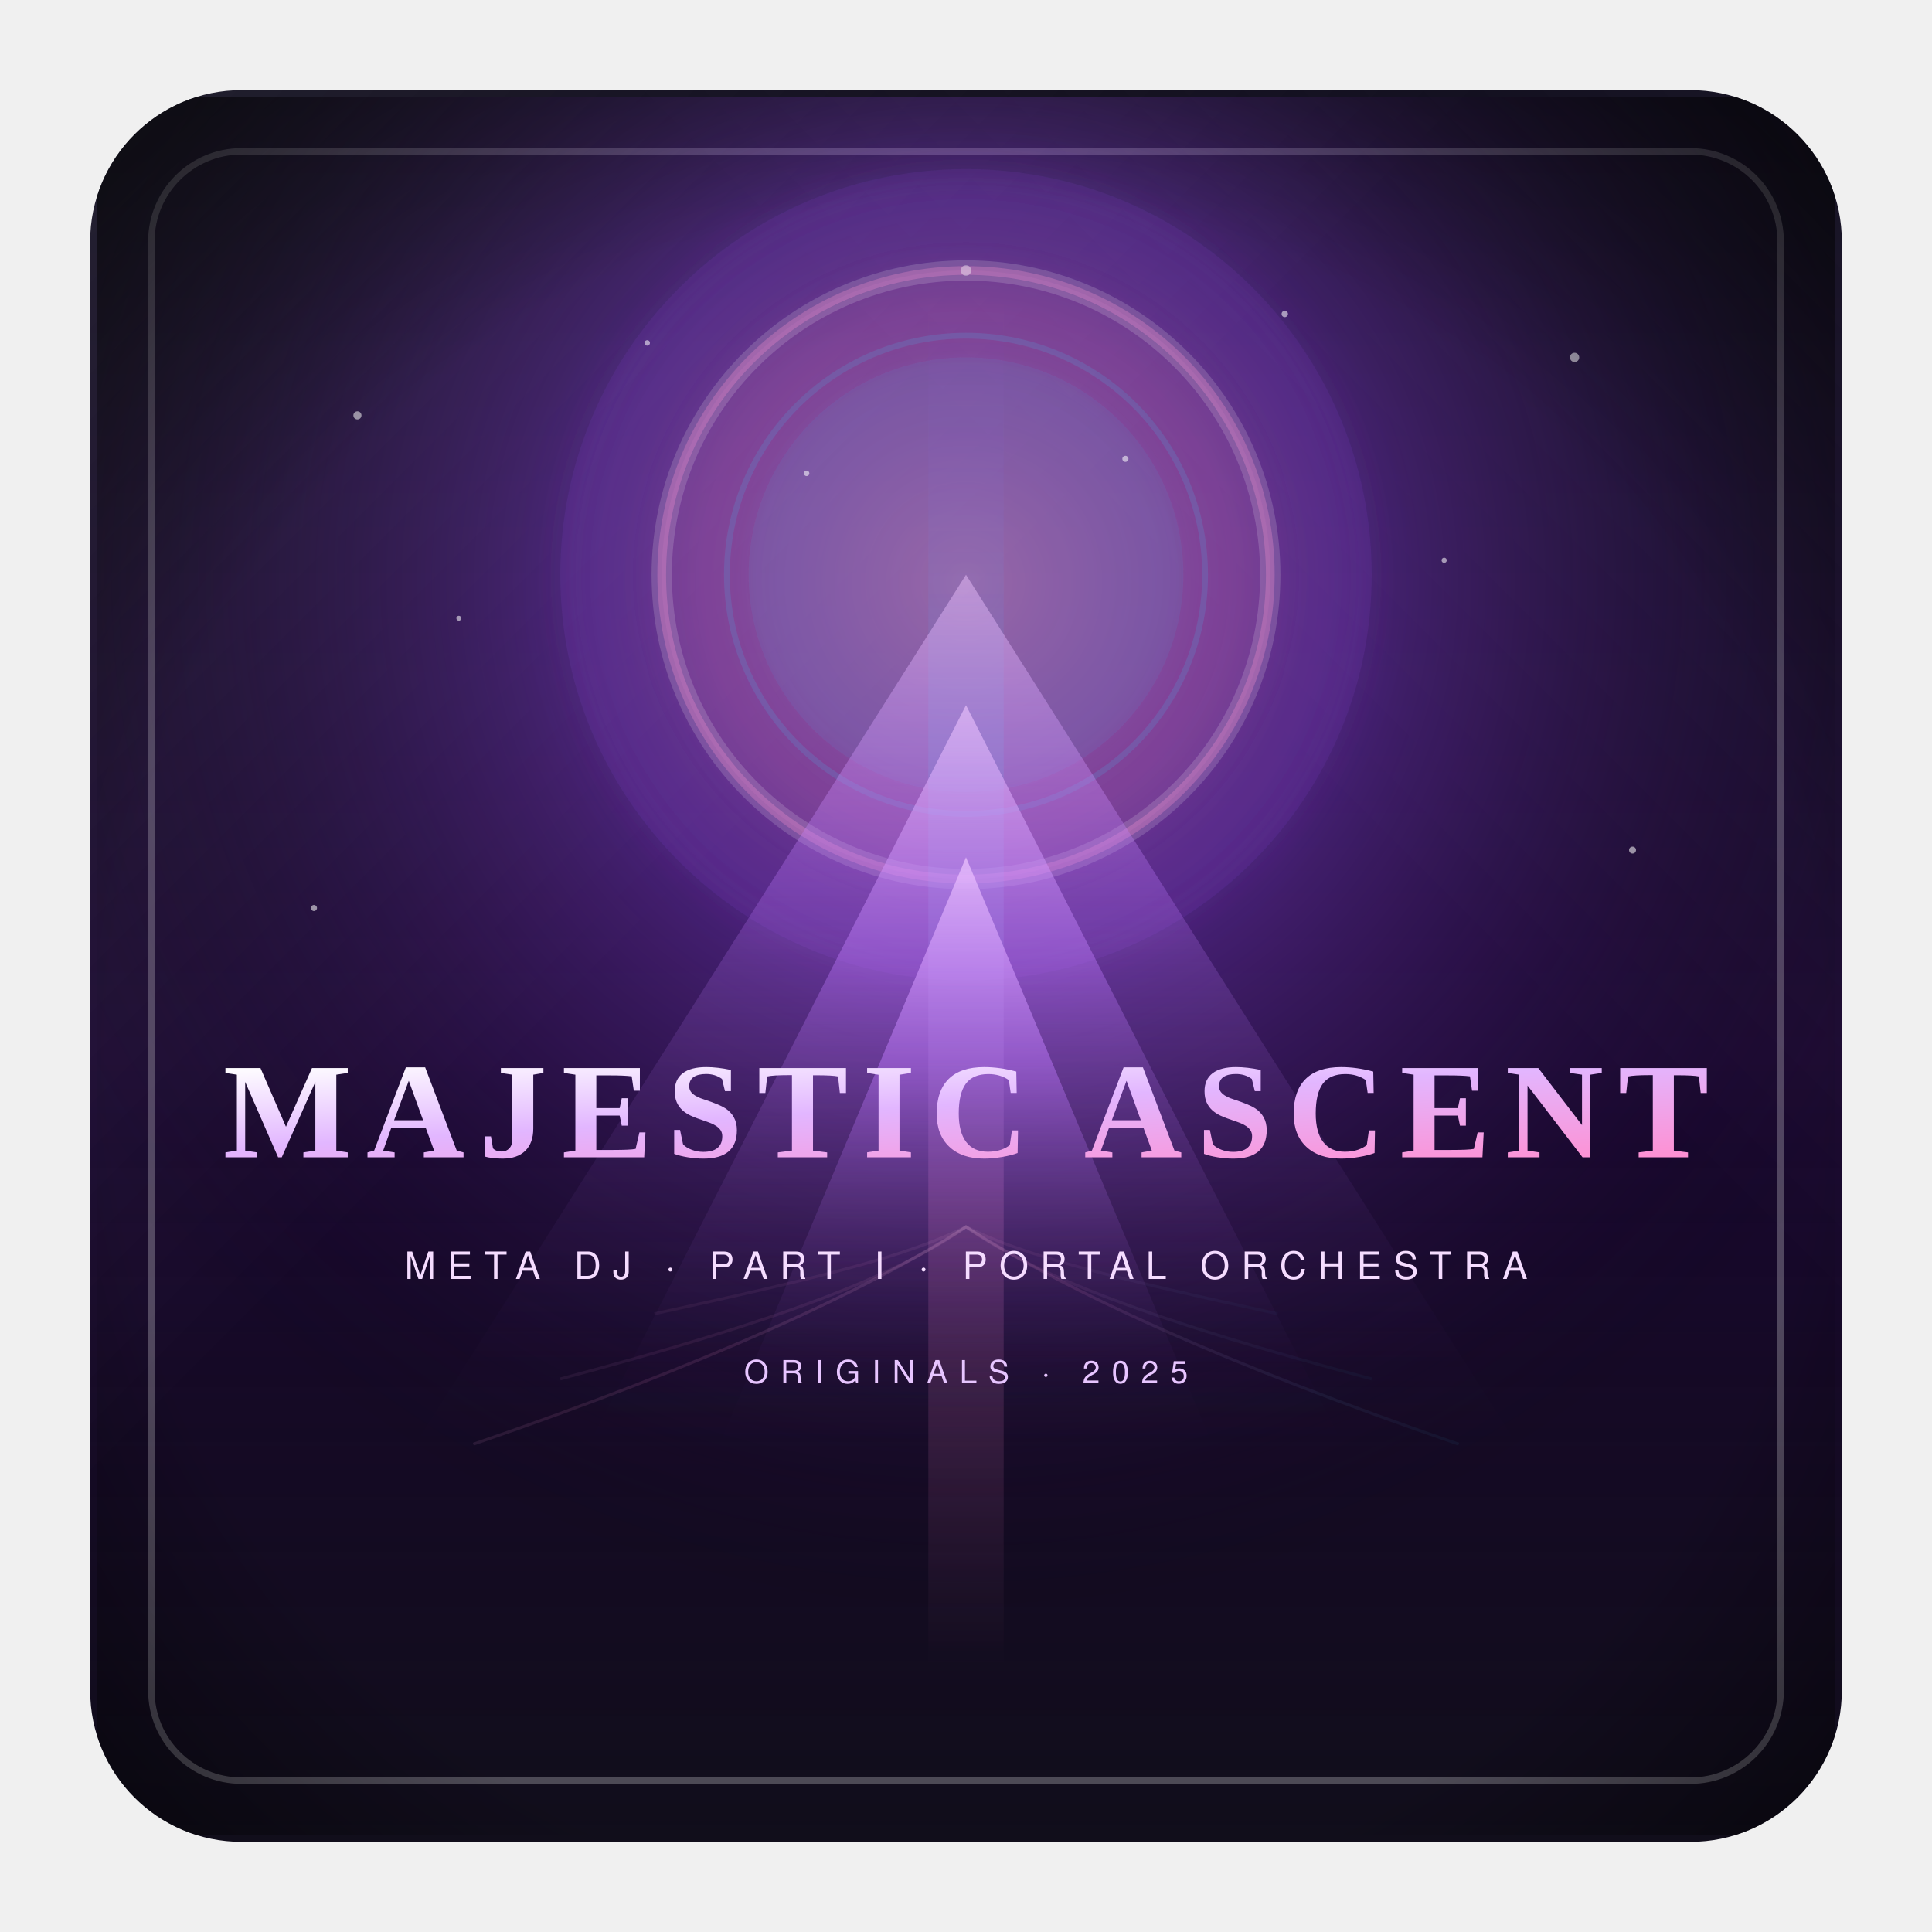
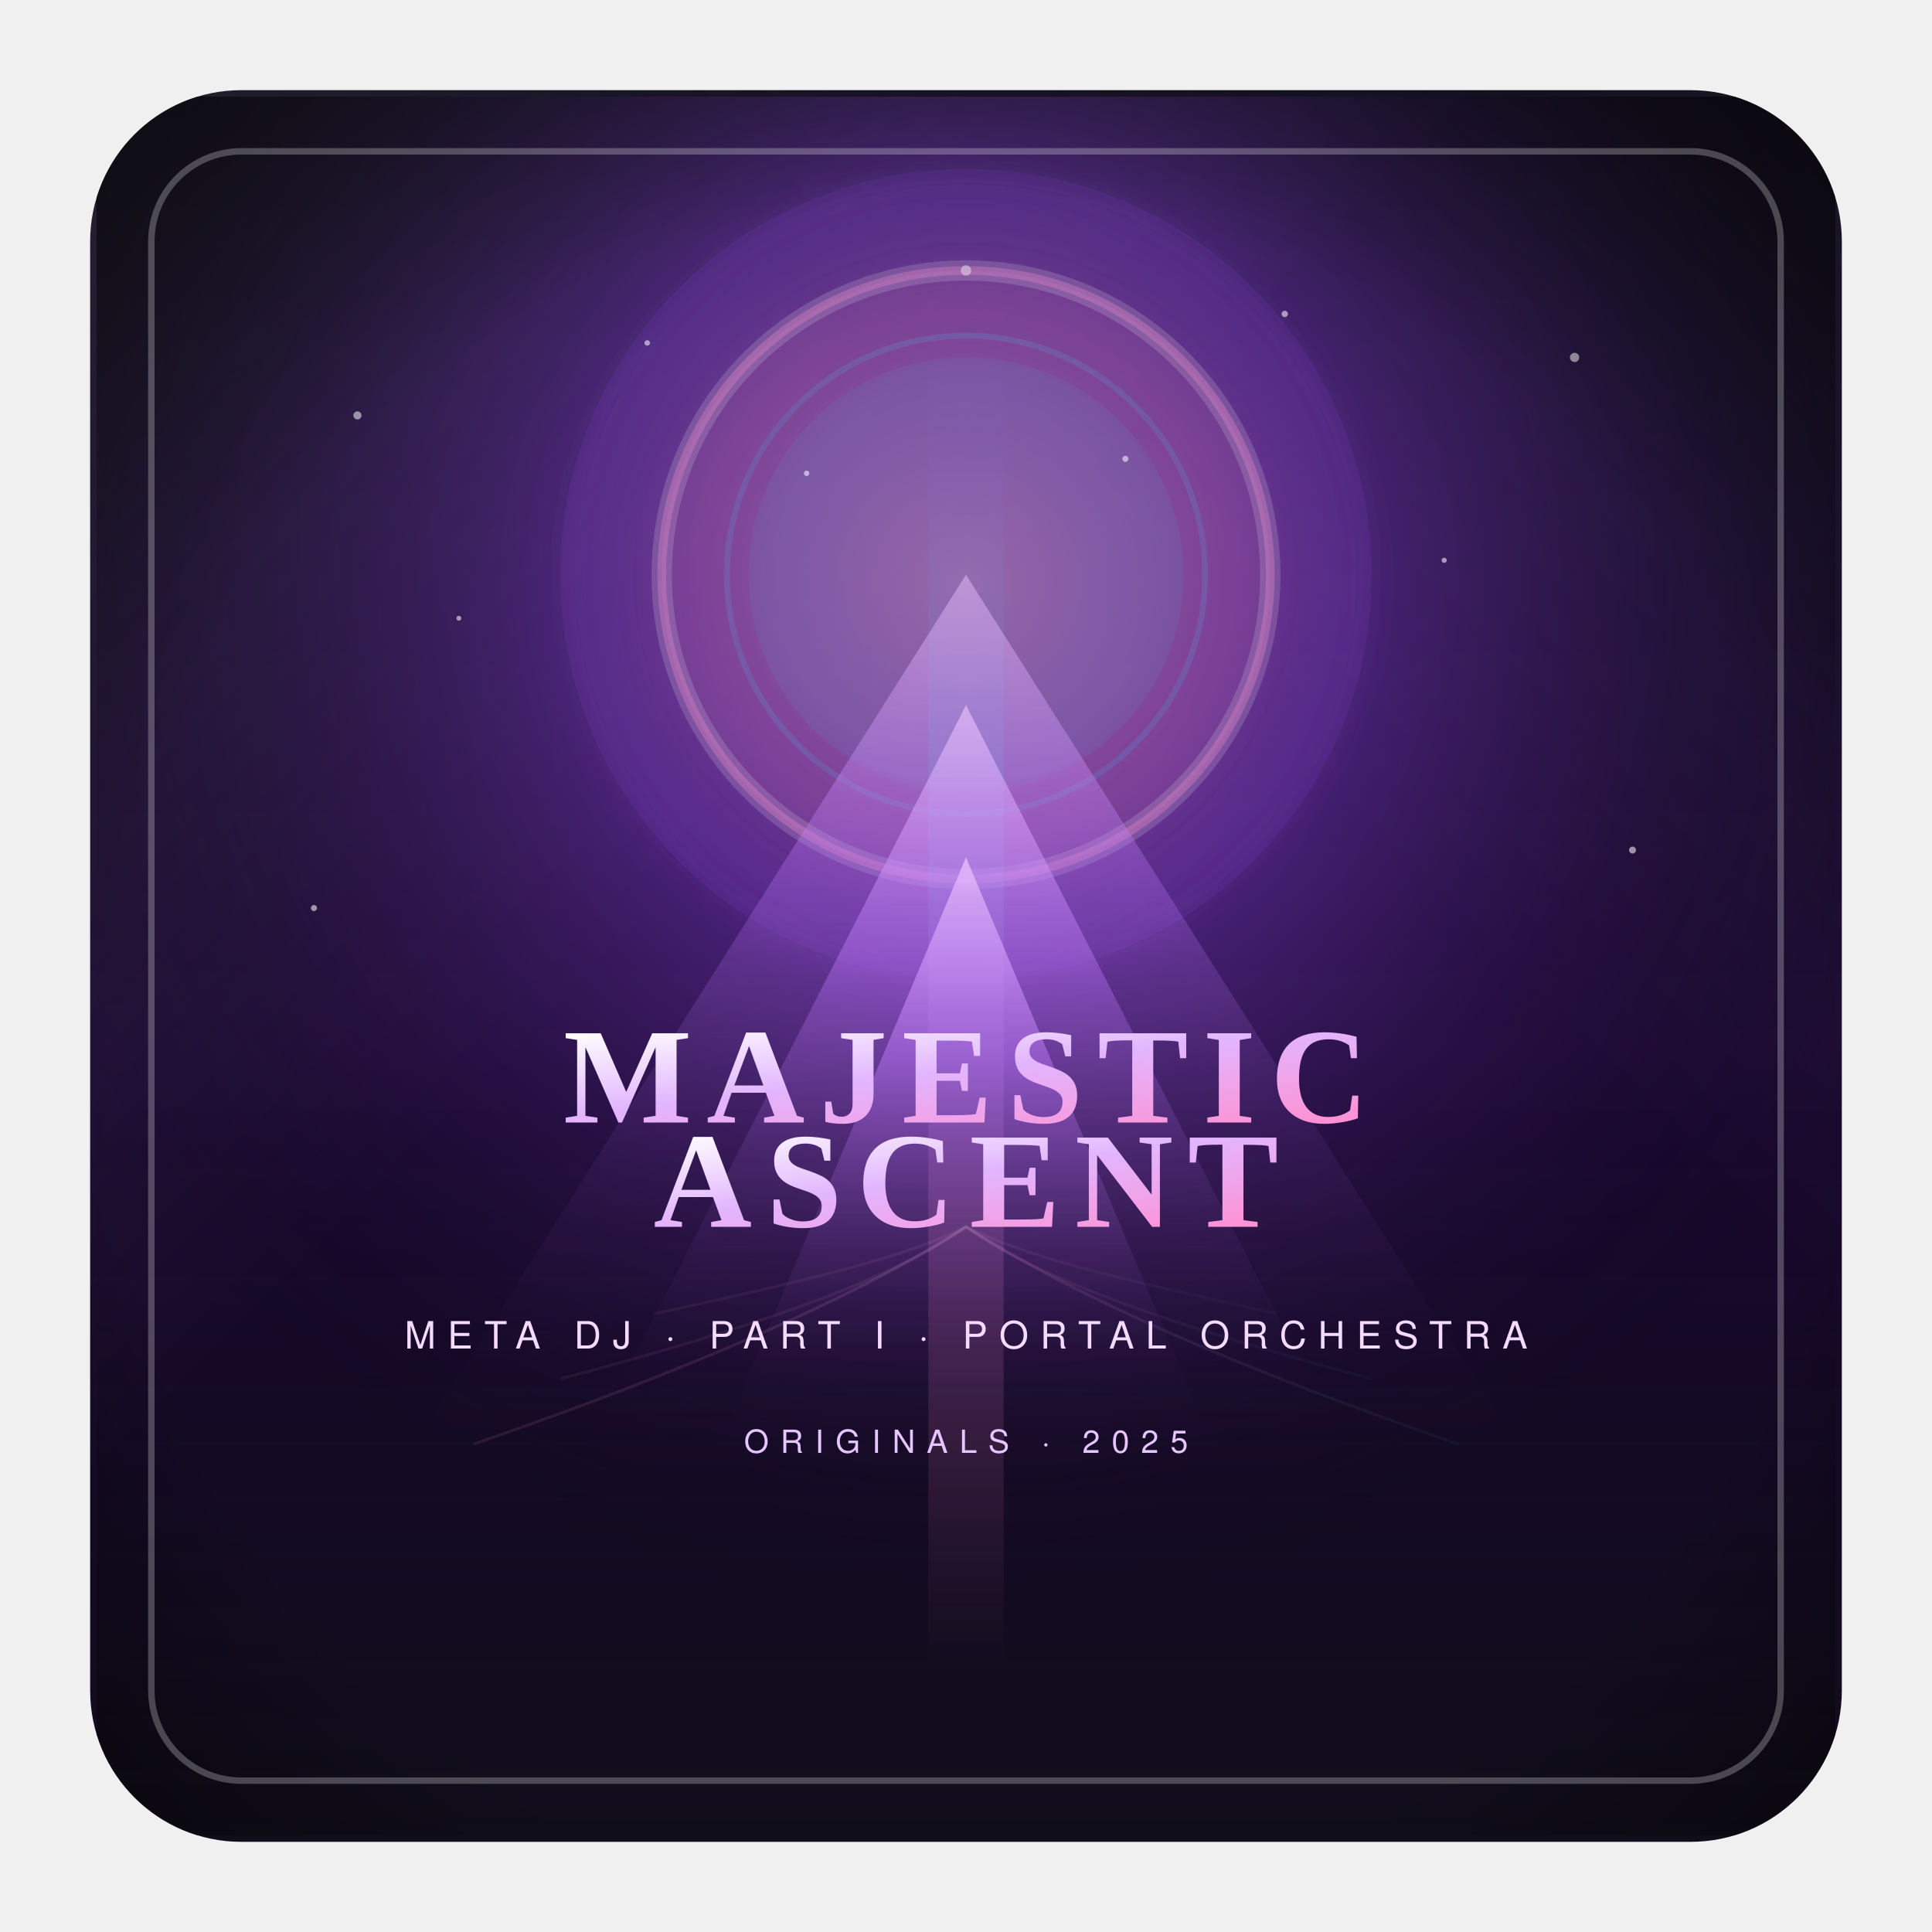
<svg xmlns="http://www.w3.org/2000/svg" viewBox="0 0 1200 1200">
  <defs>
    <linearGradient id="bg" x1="0" y1="0" x2="0" y2="1">
      <stop offset="0%" stop-color="#050213" />
      <stop offset="55%" stop-color="#1a0830" />
      <stop offset="100%" stop-color="#04010f" />
    </linearGradient>
    <radialGradient id="aurora" cx="50%" cy="28%" r="60%">
      <stop offset="0%" stop-color="#ff8fd1" stop-opacity="0.55" />
      <stop offset="38%" stop-color="#a250ff" stop-opacity="0.35" />
      <stop offset="100%" stop-color="#000000" stop-opacity="0" />
    </radialGradient>
    <linearGradient id="beam" x1="0" y1="1" x2="0" y2="0">
      <stop offset="0%" stop-color="#ff8fd1" stop-opacity="0" />
      <stop offset="35%" stop-color="#ff8fd1" stop-opacity="0.35" />
      <stop offset="65%" stop-color="#38d4ff" stop-opacity="0.18" />
      <stop offset="100%" stop-color="#a250ff" stop-opacity="0" />
    </linearGradient>
    <linearGradient id="peak" x1="0" y1="0" x2="0" y2="1">
      <stop offset="0%" stop-color="#f0c7ff" stop-opacity="0.85" />
      <stop offset="35%" stop-color="#c079ff" stop-opacity="0.55" />
      <stop offset="100%" stop-color="#1a0830" stop-opacity="0" />
    </linearGradient>
    <linearGradient id="ridge" x1="0" y1="0" x2="1" y2="1">
      <stop offset="0%" stop-color="#ffffff" stop-opacity="0.28" />
      <stop offset="45%" stop-color="#ff8fd1" stop-opacity="0.18" />
      <stop offset="100%" stop-color="#38d4ff" stop-opacity="0.08" />
    </linearGradient>
    <linearGradient id="title" x1="0" y1="0" x2="1" y2="1">
      <stop offset="0%" stop-color="#ffffff" />
      <stop offset="45%" stop-color="#e2b6ff" />
      <stop offset="100%" stop-color="#ff8fd1" />
    </linearGradient>
    <radialGradient id="vignette" cx="50%" cy="55%" r="70%">
      <stop offset="0%" stop-color="#000000" stop-opacity="0" />
      <stop offset="70%" stop-color="#000000" stop-opacity="0" />
      <stop offset="100%" stop-color="#000000" stop-opacity="0.55" />
    </radialGradient>
    <linearGradient id="glowTL" x1="0" y1="0" x2="1" y2="1">
      <stop offset="0%" stop-color="#ffffff" stop-opacity="0.12" />
      <stop offset="40%" stop-color="#ffffff" stop-opacity="0" />
    </linearGradient>
    <linearGradient id="glowTR" x1="1" y1="0" x2="0" y2="1">
      <stop offset="0%" stop-color="#ffffff" stop-opacity="0.08" />
      <stop offset="35%" stop-color="#ffffff" stop-opacity="0" />
    </linearGradient>
    <linearGradient id="glowB" x1="0" y1="1" x2="0" y2="0.6">
      <stop offset="0%" stop-color="#ffffff" stop-opacity="0.05" />
      <stop offset="100%" stop-color="#ffffff" stop-opacity="0" />
    </linearGradient>
    <linearGradient id="brand" x1="0" y1="0" x2="1" y2="1">
      <stop offset="0%" stop-color="#ff8fd1" />
      <stop offset="100%" stop-color="#a250ff" />
    </linearGradient>
    <filter id="softGlow" x="-40%" y="-40%" width="180%" height="180%">
      <feGaussianBlur stdDeviation="14" result="blur" />
      <feColorMatrix in="blur" type="matrix" values="1 0 0 0 0  0 1 0 0 0  0 0 1 0 0  0 0 0 0.75 0" result="glow" />
      <feMerge>
        <feMergeNode in="glow" />
        <feMergeNode in="SourceGraphic" />
      </feMerge>
    </filter>
    <clipPath id="rounded-clip">
      <rect x="56" y="56" width="1088" height="1088" rx="94" />
    </clipPath>
  </defs>
  <g clip-path="url(#rounded-clip)">
    <rect x="56" y="56" width="1088" height="1088" rx="94" fill="url(#bg)" />
    <rect x="56" y="56" width="1088" height="1088" rx="94" fill="url(#glowTL)" />
    <rect x="56" y="56" width="1088" height="1088" rx="94" fill="url(#glowTR)" />
    <rect x="56" y="56" width="1088" height="1088" rx="94" fill="url(#glowB)" />
-     <rect x="94" y="94" width="1012" height="1012" rx="56" stroke="#ffffff" stroke-opacity="0.25" stroke-width="4" fill="none" />
    <g transform="translate(60 60) scale(0.9)">
      <rect width="1200" height="1200" fill="url(#aurora)" />
      <g opacity="0.9" filter="url(#softGlow)">
        <circle cx="600" cy="330" r="280" fill="#a250ff" opacity="0.1" />
        <circle cx="600" cy="330" r="210" fill="#ff8fd1" opacity="0.1" />
        <circle cx="600" cy="330" r="150" fill="#38d4ff" opacity="0.08" />
      </g>
      <circle cx="600" cy="330" r="210" fill="none" stroke="#ffffff" stroke-opacity="0.16" stroke-width="14" />
      <circle cx="600" cy="330" r="210" fill="none" stroke="#ff8fd1" stroke-opacity="0.28" stroke-width="6" />
      <circle cx="600" cy="330" r="165" fill="none" stroke="#38d4ff" stroke-opacity="0.14" stroke-width="4" />
      <rect x="574" y="140" width="52" height="940" fill="url(#beam)" opacity="0.75" />
      <path d="M600 330 L980 930 L220 930 Z" fill="url(#peak)" opacity="0.55" />
      <path d="M600 420 L860 930 L340 930 Z" fill="url(#peak)" opacity="0.72" />
      <path d="M600 525 L770 930 L430 930 Z" fill="url(#peak)" opacity="0.84" />
      <g stroke="url(#ridge)" stroke-width="2" fill="none" opacity="0.6">
        <path d="M260 930 C 420 875 530 825 600 780 C 670 825 780 875 940 930" />
        <path d="M320 885 C 470 845 550 815 600 780 C 650 815 730 845 880 885" opacity="0.7" />
        <path d="M385 840 C 500 815 560 800 600 780 C 640 800 700 815 815 840" opacity="0.6" />
      </g>
      <g fill="#ffffff" opacity="0.55">
        <circle cx="180" cy="220" r="2.8" />
        <circle cx="1020" cy="180" r="3.2" />
        <circle cx="1060" cy="520" r="2.4" />
        <circle cx="150" cy="560" r="2.1" />
        <circle cx="380" cy="170" r="1.9" />
        <circle cx="820" cy="150" r="2.2" />
        <circle cx="930" cy="320" r="1.8" />
        <circle cx="250" cy="360" r="1.7" />
        <circle cx="600" cy="120" r="3.6" opacity="0.75" />
        <circle cx="710" cy="250" r="2.1" />
        <circle cx="490" cy="260" r="1.9" />
      </g>
      <rect width="1200" height="1200" fill="url(#vignette)" />
-       <text x="50%" y="61%" text-anchor="middle" fill="url(#title)" font-family="'Cinzel', 'Times New Roman', serif" font-size="94" font-weight="700" letter-spacing="10">
-         MAJESTIC ASCENT
+       <text x="50%" y="59%" text-anchor="middle" fill="url(#title)" font-family="'Cinzel', 'Times New Roman', serif" font-size="94" font-weight="700" letter-spacing="10">
+         MAJESTIC
      </text>
-       <text x="50%" y="68%" text-anchor="middle" fill="#f5dcff" font-family="'Poppins', 'Helvetica Neue', sans-serif" font-size="26" letter-spacing="8">
+       <text x="50%" y="65%" text-anchor="middle" fill="url(#title)" font-family="'Cinzel', 'Times New Roman', serif" font-size="94" font-weight="700" letter-spacing="10">
+         ASCENT
+       </text>
+       <text x="50%" y="72%" text-anchor="middle" fill="#f5dcff" font-family="'Poppins', 'Helvetica Neue', sans-serif" font-size="26" letter-spacing="8">
        META DJ · PART I · PORTAL ORCHESTRA
      </text>
-       <text x="50%" y="74%" text-anchor="middle" fill="#e7c5ff" font-family="'Poppins', 'Helvetica Neue', sans-serif" font-size="22" letter-spacing="8">
+       <text x="50%" y="78%" text-anchor="middle" fill="#e7c5ff" font-family="'Poppins', 'Helvetica Neue', sans-serif" font-size="22" letter-spacing="8">
        ORIGINALS · 2025
      </text>
    </g>
+     <rect x="94" y="94" width="1012" height="1012" rx="56" stroke="#ffffff" stroke-opacity="0.25" stroke-width="4" fill="none" />
  </g>
</svg>
